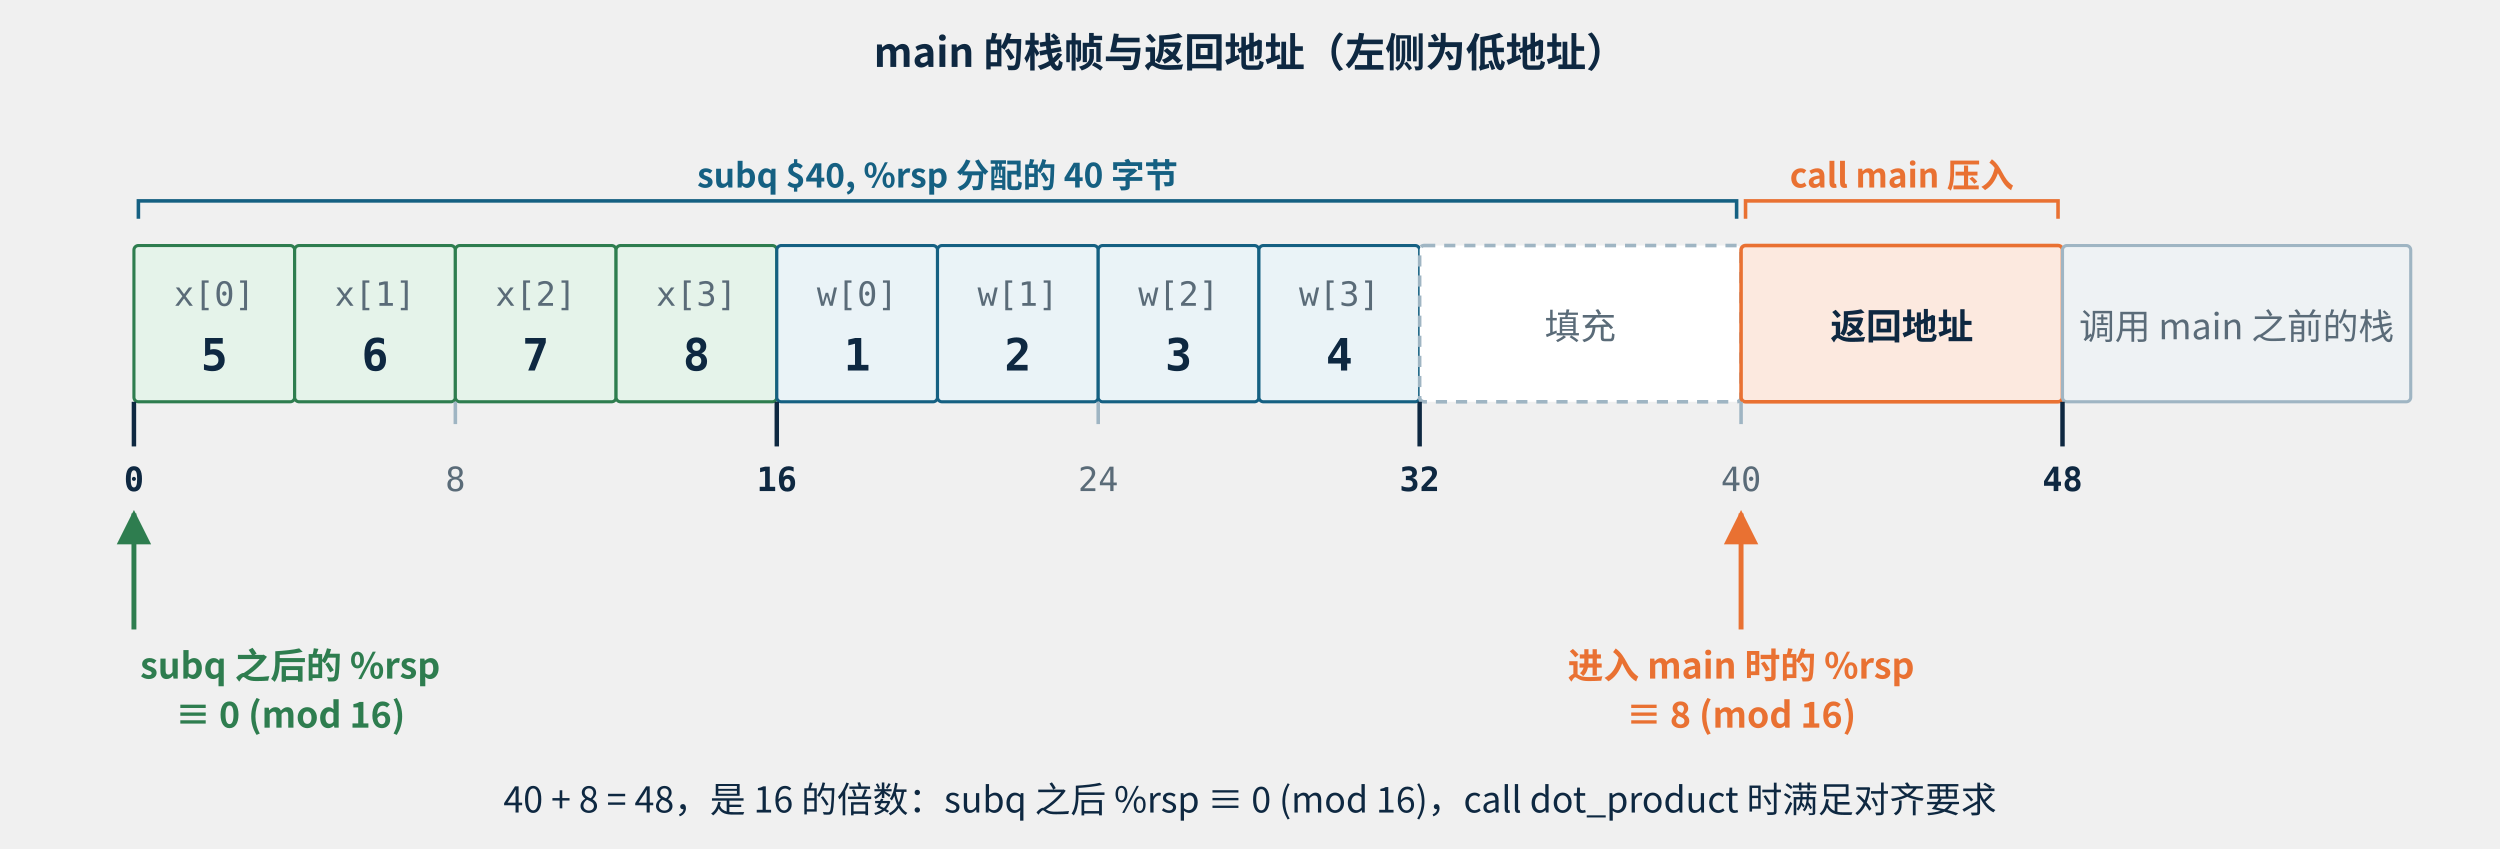
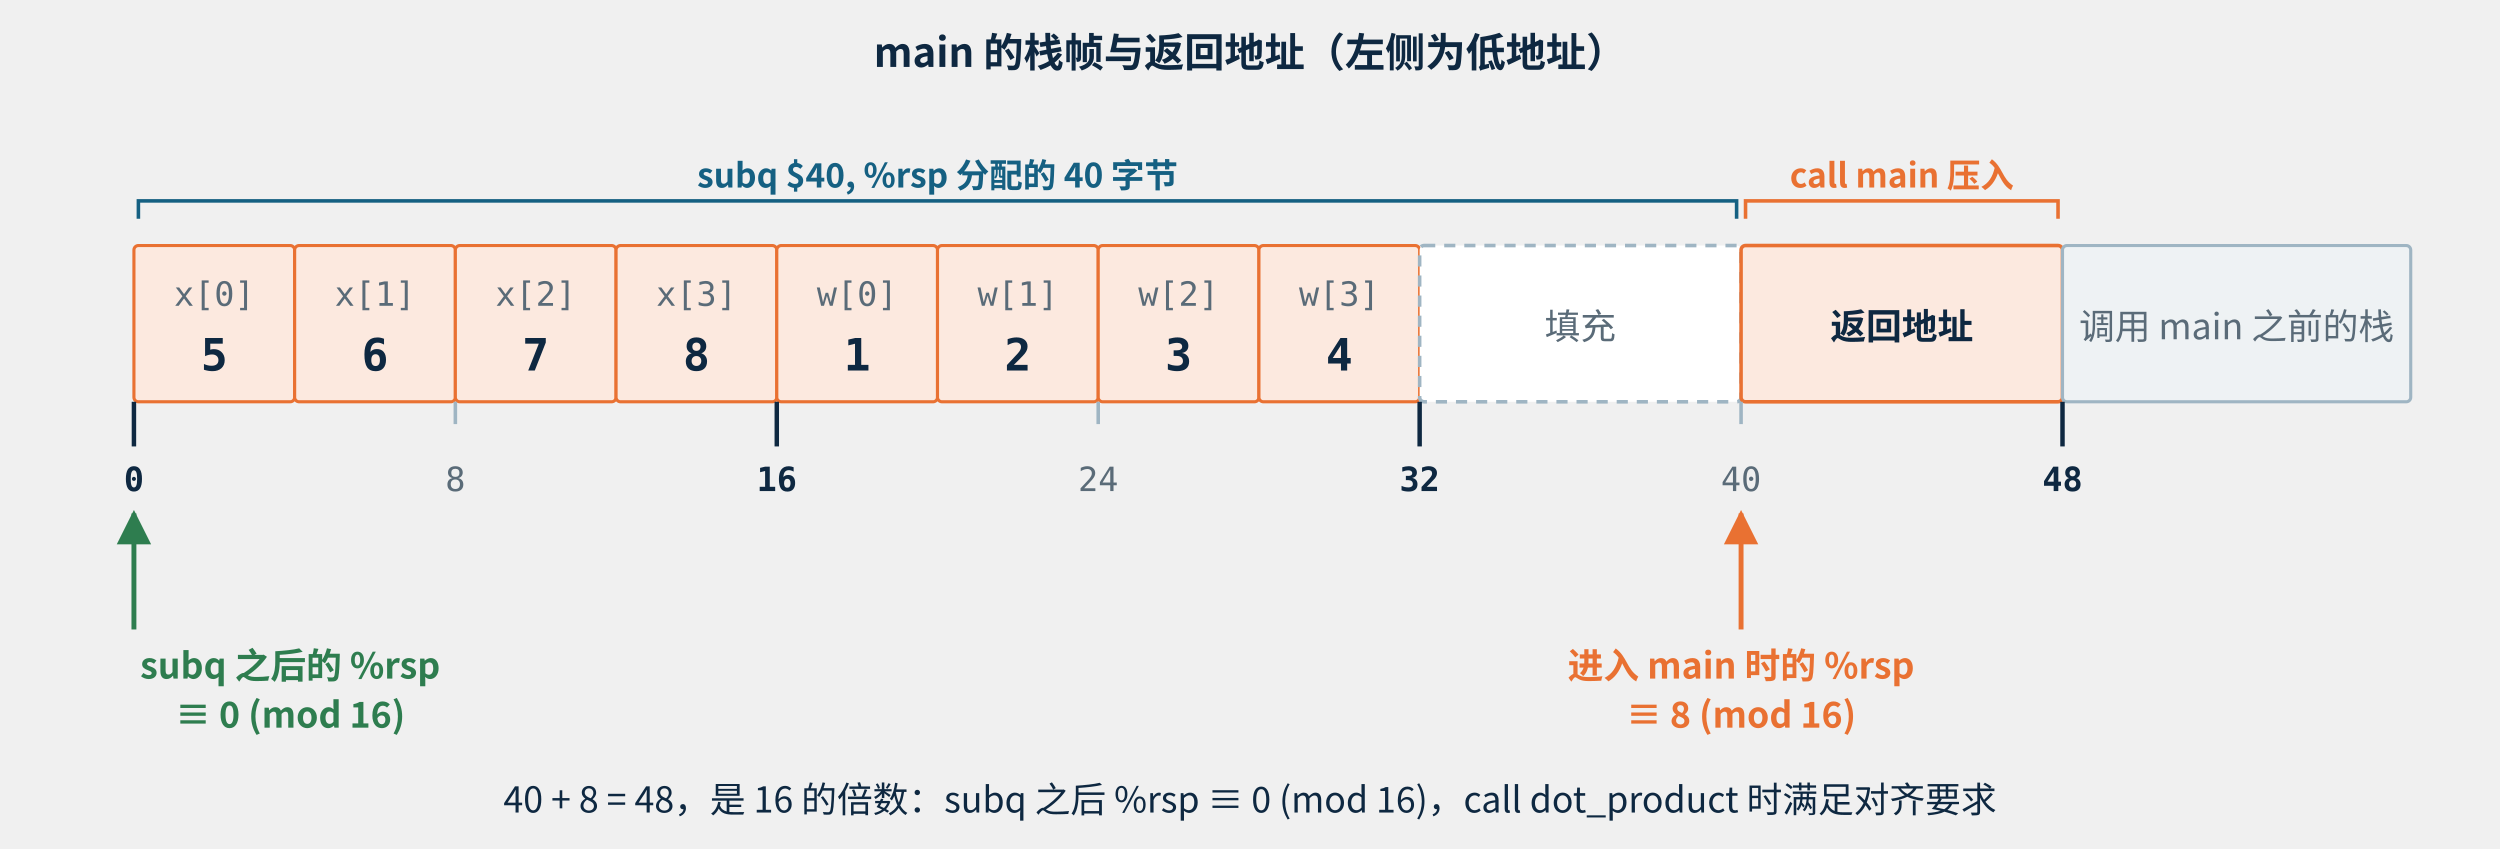
<svg xmlns="http://www.w3.org/2000/svg" viewBox="0 0 1120 380" width="1120" height="380">
  <defs>
    <marker id="ah-156082" viewBox="0 0 10 10" refX="9" refY="5" markerWidth="7" markerHeight="7" orient="auto-start-reverse">
      <path d="M0,0 L10,5 L0,10 z" fill="#156082" />
    </marker>
    <marker id="ah-e97132" viewBox="0 0 10 10" refX="9" refY="5" markerWidth="7" markerHeight="7" orient="auto-start-reverse">
      <path d="M0,0 L10,5 L0,10 z" fill="#e97132" />
    </marker>
    <marker id="ah-0e2841" viewBox="0 0 10 10" refX="9" refY="5" markerWidth="7" markerHeight="7" orient="auto-start-reverse">
      <path d="M0,0 L10,5 L0,10 z" fill="#0e2841" />
    </marker>
    <marker id="ah-2e7d4f" viewBox="0 0 10 10" refX="9" refY="5" markerWidth="7" markerHeight="7" orient="auto-start-reverse">
      <path d="M0,0 L10,5 L0,10 z" fill="#2e7d4f" />
    </marker>
    <marker id="ah-c0392b" viewBox="0 0 10 10" refX="9" refY="5" markerWidth="7" markerHeight="7" orient="auto-start-reverse">
      <path d="M0,0 L10,5 L0,10 z" fill="#c0392b" />
    </marker>
    <marker id="ah-5a6b78" viewBox="0 0 10 10" refX="9" refY="5" markerWidth="7" markerHeight="7" orient="auto-start-reverse">
      <path d="M0,0 L10,5 L0,10 z" fill="#5a6b78" />
    </marker>
    <marker id="ah-9fb5c3" viewBox="0 0 10 10" refX="9" refY="5" markerWidth="7" markerHeight="7" orient="auto-start-reverse">
      <path d="M0,0 L10,5 L0,10 z" fill="#9fb5c3" />
    </marker>
  </defs>
  <text x="560.0" y="30.0" font-family="PingFang SC, Noto Sans CJK SC, Source Han Sans SC, sans-serif" font-size="18" font-weight="bold" fill="#0e2841" text-anchor="middle">main 的栈帧与返回地址（左侧为低地址）</text>
-   <rect x="60.0" y="110.0" width="72.0" height="70.0" rx="2" fill="#e5f3ea" stroke="#2e7d4f" stroke-width="1.4" />
+   <rect x="60.0" y="110.0" width="72.0" height="70.0" rx="2" fill="#fce9df" stroke="#e97132" stroke-width="1.4" />
  <text x="96.0" y="137.0" font-family="SFMono-Regular, Menlo, DejaVu Sans Mono, Consolas, monospace" font-size="15" font-weight="normal" fill="#5a6b78" text-anchor="middle">x[0]</text>
  <text x="96.0" y="166.0" font-family="SFMono-Regular, Menlo, DejaVu Sans Mono, Consolas, monospace" font-size="20" font-weight="bold" fill="#0e2841" text-anchor="middle">5</text>
-   <rect x="132.0" y="110.0" width="72.0" height="70.0" rx="2" fill="#e5f3ea" stroke="#2e7d4f" stroke-width="1.4" />
+   <rect x="132.0" y="110.0" width="72.0" height="70.0" rx="2" fill="#fce9df" stroke="#e97132" stroke-width="1.4" />
  <text x="168.0" y="137.0" font-family="SFMono-Regular, Menlo, DejaVu Sans Mono, Consolas, monospace" font-size="15" font-weight="normal" fill="#5a6b78" text-anchor="middle">x[1]</text>
  <text x="168.0" y="166.0" font-family="SFMono-Regular, Menlo, DejaVu Sans Mono, Consolas, monospace" font-size="20" font-weight="bold" fill="#0e2841" text-anchor="middle">6</text>
-   <rect x="204.0" y="110.0" width="72.0" height="70.0" rx="2" fill="#e5f3ea" stroke="#2e7d4f" stroke-width="1.4" />
+   <rect x="204.0" y="110.0" width="72.0" height="70.0" rx="2" fill="#fce9df" stroke="#e97132" stroke-width="1.4" />
  <text x="240.0" y="137.0" font-family="SFMono-Regular, Menlo, DejaVu Sans Mono, Consolas, monospace" font-size="15" font-weight="normal" fill="#5a6b78" text-anchor="middle">x[2]</text>
  <text x="240.0" y="166.0" font-family="SFMono-Regular, Menlo, DejaVu Sans Mono, Consolas, monospace" font-size="20" font-weight="bold" fill="#0e2841" text-anchor="middle">7</text>
-   <rect x="276.0" y="110.0" width="72.0" height="70.0" rx="2" fill="#e5f3ea" stroke="#2e7d4f" stroke-width="1.4" />
+   <rect x="276.0" y="110.0" width="72.0" height="70.0" rx="2" fill="#fce9df" stroke="#e97132" stroke-width="1.4" />
  <text x="312.0" y="137.0" font-family="SFMono-Regular, Menlo, DejaVu Sans Mono, Consolas, monospace" font-size="15" font-weight="normal" fill="#5a6b78" text-anchor="middle">x[3]</text>
  <text x="312.0" y="166.0" font-family="SFMono-Regular, Menlo, DejaVu Sans Mono, Consolas, monospace" font-size="20" font-weight="bold" fill="#0e2841" text-anchor="middle">8</text>
-   <rect x="348.0" y="110.0" width="72.0" height="70.0" rx="2" fill="#eaf3f7" stroke="#156082" stroke-width="1.4" />
+   <rect x="348.0" y="110.0" width="72.0" height="70.0" rx="2" fill="#fce9df" stroke="#e97132" stroke-width="1.4" />
  <text x="384.0" y="137.0" font-family="SFMono-Regular, Menlo, DejaVu Sans Mono, Consolas, monospace" font-size="15" font-weight="normal" fill="#5a6b78" text-anchor="middle">w[0]</text>
  <text x="384.0" y="166.0" font-family="SFMono-Regular, Menlo, DejaVu Sans Mono, Consolas, monospace" font-size="20" font-weight="bold" fill="#0e2841" text-anchor="middle">1</text>
-   <rect x="420.0" y="110.0" width="72.0" height="70.0" rx="2" fill="#eaf3f7" stroke="#156082" stroke-width="1.4" />
+   <rect x="420.0" y="110.0" width="72.0" height="70.0" rx="2" fill="#fce9df" stroke="#e97132" stroke-width="1.4" />
  <text x="456.0" y="137.0" font-family="SFMono-Regular, Menlo, DejaVu Sans Mono, Consolas, monospace" font-size="15" font-weight="normal" fill="#5a6b78" text-anchor="middle">w[1]</text>
  <text x="456.0" y="166.0" font-family="SFMono-Regular, Menlo, DejaVu Sans Mono, Consolas, monospace" font-size="20" font-weight="bold" fill="#0e2841" text-anchor="middle">2</text>
-   <rect x="492.0" y="110.0" width="72.0" height="70.0" rx="2" fill="#eaf3f7" stroke="#156082" stroke-width="1.4" />
+   <rect x="492.0" y="110.0" width="72.0" height="70.0" rx="2" fill="#fce9df" stroke="#e97132" stroke-width="1.4" />
  <text x="528.0" y="137.0" font-family="SFMono-Regular, Menlo, DejaVu Sans Mono, Consolas, monospace" font-size="15" font-weight="normal" fill="#5a6b78" text-anchor="middle">w[2]</text>
  <text x="528.0" y="166.0" font-family="SFMono-Regular, Menlo, DejaVu Sans Mono, Consolas, monospace" font-size="20" font-weight="bold" fill="#0e2841" text-anchor="middle">3</text>
-   <rect x="564.0" y="110.0" width="72.0" height="70.0" rx="2" fill="#eaf3f7" stroke="#156082" stroke-width="1.4" />
+   <rect x="564.0" y="110.0" width="72.0" height="70.0" rx="2" fill="#fce9df" stroke="#e97132" stroke-width="1.4" />
  <text x="600.0" y="137.0" font-family="SFMono-Regular, Menlo, DejaVu Sans Mono, Consolas, monospace" font-size="15" font-weight="normal" fill="#5a6b78" text-anchor="middle">w[3]</text>
  <text x="600.0" y="166.0" font-family="SFMono-Regular, Menlo, DejaVu Sans Mono, Consolas, monospace" font-size="20" font-weight="bold" fill="#0e2841" text-anchor="middle">4</text>
  <rect x="636.0" y="110.0" width="144.0" height="70.0" rx="2" fill="#ffffff" stroke="#9fb5c3" stroke-width="1.6" stroke-dasharray="5 4" />
  <text x="708.0" y="152.0" font-family="PingFang SC, Noto Sans CJK SC, Source Han Sans SC, sans-serif" font-size="16" font-weight="normal" fill="#5a6b78" text-anchor="middle">填充</text>
  <rect x="780.0" y="110.0" width="144.0" height="70.0" rx="2" fill="#fce9df" stroke="#e97132" stroke-width="1.6" />
  <text x="852.0" y="152.0" font-family="PingFang SC, Noto Sans CJK SC, Source Han Sans SC, sans-serif" font-size="16" font-weight="bold" fill="#0e2841" text-anchor="middle">返回地址</text>
  <rect x="924.0" y="110.0" width="156.0" height="70.0" rx="2" fill="#eef2f4" stroke="#9fb5c3" stroke-width="1.4" />
  <text x="1002.0" y="152.0" font-family="PingFang SC, Noto Sans CJK SC, Source Han Sans SC, sans-serif" font-size="16" font-weight="normal" fill="#5a6b78" text-anchor="middle">调用 main 之前的栈</text>
  <path d="M 62.0 98.0 L 62.0 90.0 L 778.0 90.0 L 778.0 98.0" fill="none" stroke="#156082" stroke-width="1.6" />
  <text x="420.0" y="84.0" font-family="PingFang SC, Noto Sans CJK SC, Source Han Sans SC, sans-serif" font-size="15" font-weight="bold" fill="#156082" text-anchor="middle">subq $40, %rsp 分配的 40 字节</text>
  <path d="M 782.0 98.0 L 782.0 90.0 L 922.0 90.0 L 922.0 98.0" fill="none" stroke="#e97132" stroke-width="1.6" />
  <text x="852.0" y="84.0" font-family="PingFang SC, Noto Sans CJK SC, Source Han Sans SC, sans-serif" font-size="15" font-weight="bold" fill="#e97132" text-anchor="middle">call main 压入</text>
  <line x1="60.0" y1="180.0" x2="60.0" y2="200.0" stroke="#0e2841" stroke-width="2" />
  <text x="60.0" y="220.0" font-family="SFMono-Regular, Menlo, DejaVu Sans Mono, Consolas, monospace" font-size="15" font-weight="bold" fill="#0e2841" text-anchor="middle">0</text>
  <line x1="204.0" y1="180.0" x2="204.0" y2="190.0" stroke="#9fb5c3" stroke-width="1.6" />
  <text x="204.0" y="220.0" font-family="SFMono-Regular, Menlo, DejaVu Sans Mono, Consolas, monospace" font-size="15" font-weight="normal" fill="#5a6b78" text-anchor="middle">8</text>
  <line x1="348.0" y1="180.0" x2="348.0" y2="200.0" stroke="#0e2841" stroke-width="2" />
  <text x="348.0" y="220.0" font-family="SFMono-Regular, Menlo, DejaVu Sans Mono, Consolas, monospace" font-size="15" font-weight="bold" fill="#0e2841" text-anchor="middle">16</text>
  <line x1="492.0" y1="180.0" x2="492.0" y2="190.0" stroke="#9fb5c3" stroke-width="1.6" />
  <text x="492.0" y="220.0" font-family="SFMono-Regular, Menlo, DejaVu Sans Mono, Consolas, monospace" font-size="15" font-weight="normal" fill="#5a6b78" text-anchor="middle">24</text>
  <line x1="636.0" y1="180.0" x2="636.0" y2="200.0" stroke="#0e2841" stroke-width="2" />
  <text x="636.0" y="220.0" font-family="SFMono-Regular, Menlo, DejaVu Sans Mono, Consolas, monospace" font-size="15" font-weight="bold" fill="#0e2841" text-anchor="middle">32</text>
  <line x1="780.0" y1="180.0" x2="780.0" y2="190.0" stroke="#9fb5c3" stroke-width="1.6" />
  <text x="780.0" y="220.0" font-family="SFMono-Regular, Menlo, DejaVu Sans Mono, Consolas, monospace" font-size="15" font-weight="normal" fill="#5a6b78" text-anchor="middle">40</text>
  <line x1="924.0" y1="180.0" x2="924.0" y2="200.0" stroke="#0e2841" stroke-width="2" />
  <text x="924.0" y="220.0" font-family="SFMono-Regular, Menlo, DejaVu Sans Mono, Consolas, monospace" font-size="15" font-weight="bold" fill="#0e2841" text-anchor="middle">48</text>
  <line x1="60.0" y1="282.0" x2="60.0" y2="230.0" stroke="#2e7d4f" stroke-width="2.2" marker-end="url(#ah-2e7d4f)" />
  <text x="130.0" y="304.0" font-family="PingFang SC, Noto Sans CJK SC, Source Han Sans SC, sans-serif" font-size="16" font-weight="bold" fill="#2e7d4f" text-anchor="middle">subq 之后的 %rsp</text>
  <text x="130.0" y="326.0" font-family="PingFang SC, Noto Sans CJK SC, Source Han Sans SC, sans-serif" font-size="16" font-weight="bold" fill="#2e7d4f" text-anchor="middle">≡ 0 (mod 16)</text>
  <line x1="780.0" y1="282.0" x2="780.0" y2="230.0" stroke="#e97132" stroke-width="2.2" marker-end="url(#ah-e97132)" />
  <text x="780.0" y="304.0" font-family="PingFang SC, Noto Sans CJK SC, Source Han Sans SC, sans-serif" font-size="16" font-weight="bold" fill="#e97132" text-anchor="middle">进入 main 时的 %rsp</text>
  <text x="780.0" y="326.0" font-family="PingFang SC, Noto Sans CJK SC, Source Han Sans SC, sans-serif" font-size="16" font-weight="bold" fill="#e97132" text-anchor="middle">≡ 8 (mod 16)</text>
  <text x="560.0" y="364.0" font-family="PingFang SC, Noto Sans CJK SC, Source Han Sans SC, sans-serif" font-size="16" font-weight="normal" fill="#0e2841" text-anchor="middle">40 + 8 = 48，是 16 的倍数：subq 之后 %rsp ≡ 0 (mod 16)，call dot_product 时满足对齐要求</text>
</svg>
